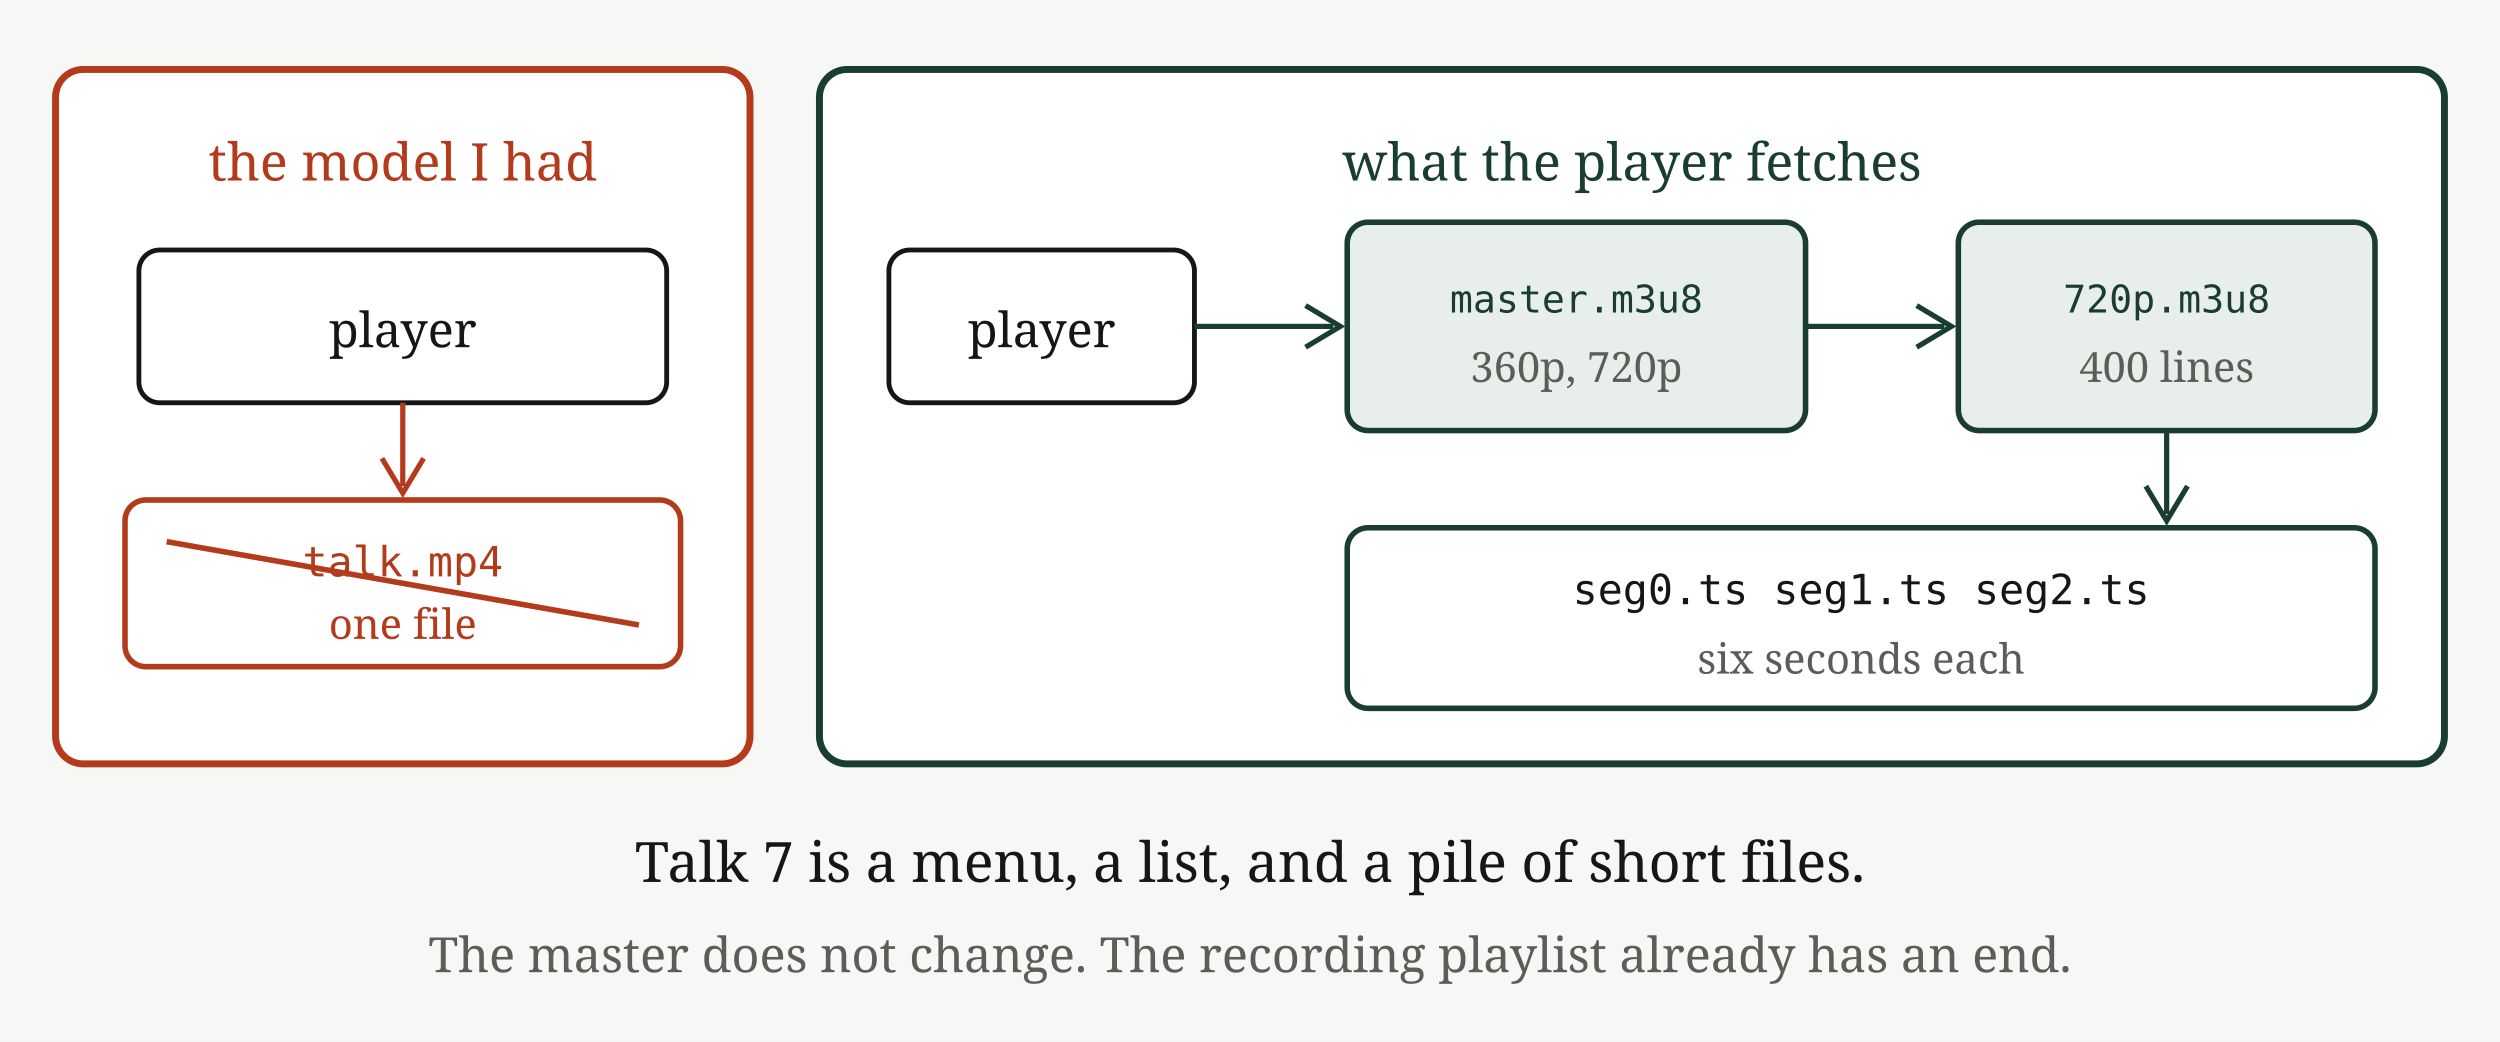
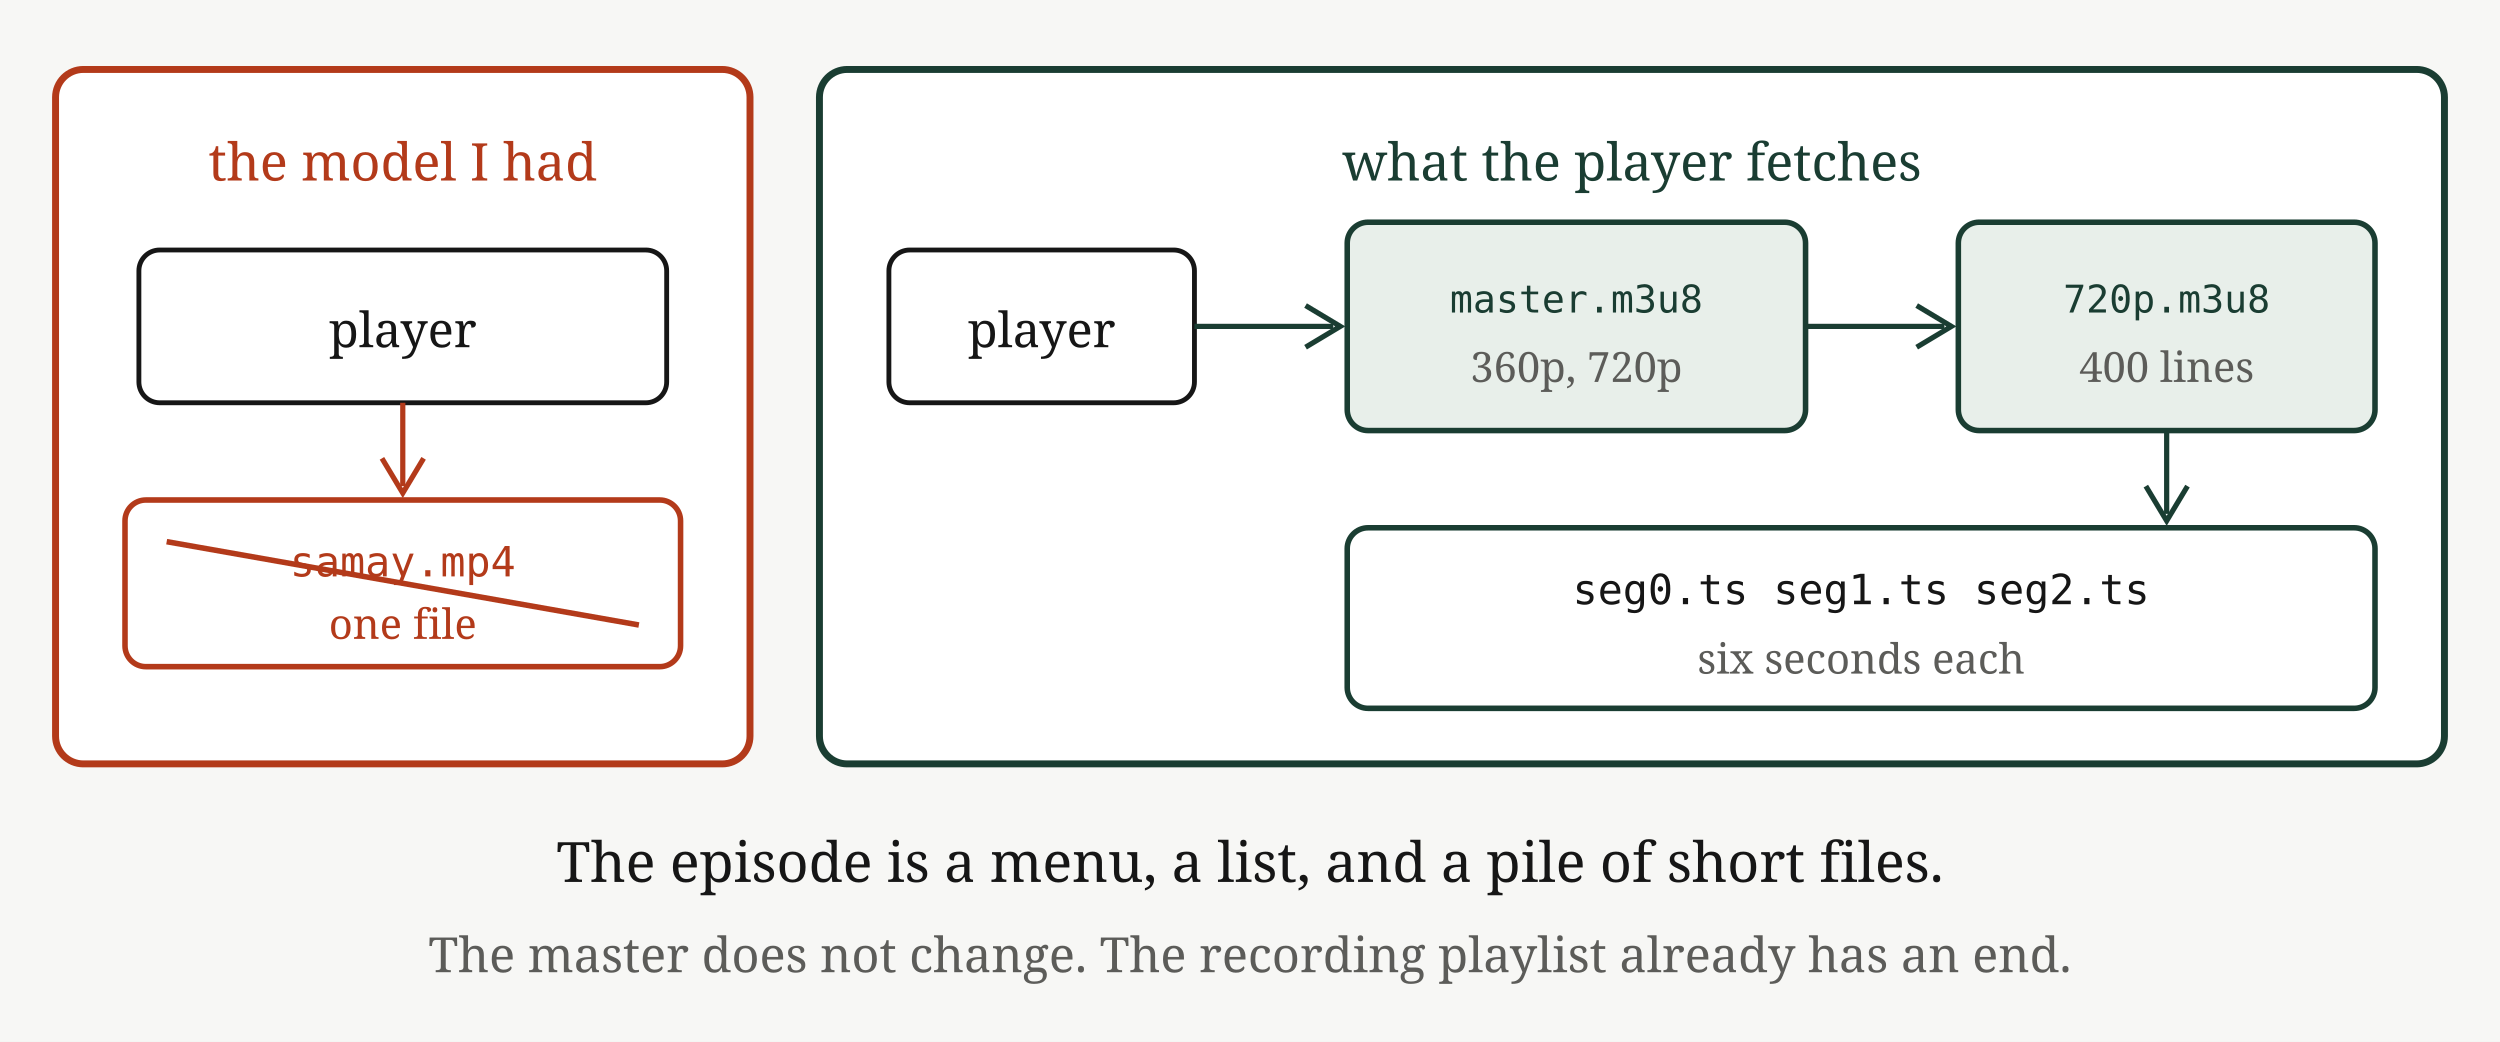
<svg xmlns="http://www.w3.org/2000/svg" viewBox="0 0 720 300" width="720" height="300" role="img">
  <rect width="720" height="300" fill="#F7F7F5" />
  <rect x="16" y="20" width="200" height="200" rx="8" fill="#FFFFFF" stroke="#B33A1A" stroke-width="2" />
  <text x="116" y="52" text-anchor="middle" font-family="Georgia, serif" font-size="15" fill="#B33A1A">the model I had</text>
  <rect x="40" y="72" width="152" height="44" rx="6" fill="#FFFFFF" stroke="#161616" stroke-width="1.4" />
  <text x="116" y="100" text-anchor="middle" font-family="Georgia, serif" font-size="14" fill="#161616">player</text>
  <path d="M116 116 V140" stroke="#B33A1A" stroke-width="1.5" />
  <path d="M110 132 L116 142 L122 132" fill="none" stroke="#B33A1A" stroke-width="1.5" />
  <rect x="36" y="144" width="160" height="48" rx="6" fill="#FFFFFF" stroke="#B33A1A" stroke-width="1.6" />
-   <text x="116" y="166" text-anchor="middle" font-family="ui-monospace, monospace" font-size="12" fill="#B33A1A">talk.mp4</text>
+   <text x="116" y="166" text-anchor="middle" font-family="ui-monospace, monospace" font-size="12" fill="#B33A1A">samay.mp4</text>
  <text x="116" y="184" text-anchor="middle" font-family="Georgia, serif" font-size="12" fill="#B33A1A">one file</text>
  <line x1="48" y1="156" x2="184" y2="180" stroke="#B33A1A" stroke-width="1.6" />
  <rect x="236" y="20" width="468" height="200" rx="8" fill="#FFFFFF" stroke="#1A3D32" stroke-width="2" />
  <text x="470" y="52" text-anchor="middle" font-family="Georgia, serif" font-size="15" fill="#1A3D32">what the player fetches</text>
  <rect x="256" y="72" width="88" height="44" rx="6" fill="#FFFFFF" stroke="#161616" stroke-width="1.4" />
  <text x="300" y="100" text-anchor="middle" font-family="Georgia, serif" font-size="14" fill="#161616">player</text>
  <path d="M344 94 H384" stroke="#1A3D32" stroke-width="1.5" />
  <path d="M376 88 L386 94 L376 100" fill="none" stroke="#1A3D32" stroke-width="1.5" />
  <rect x="388" y="64" width="132" height="60" rx="6" fill="#E8EFEA" stroke="#1A3D32" stroke-width="1.6" />
  <text x="454" y="90" text-anchor="middle" font-family="ui-monospace, monospace" font-size="11" fill="#1A3D32">master.m3u8</text>
  <text x="454" y="110" text-anchor="middle" font-family="Georgia, serif" font-size="12" fill="#5C5C59">360p, 720p</text>
  <path d="M520 94 H560" stroke="#1A3D32" stroke-width="1.5" />
  <path d="M552 88 L562 94 L552 100" fill="none" stroke="#1A3D32" stroke-width="1.5" />
  <rect x="564" y="64" width="120" height="60" rx="6" fill="#E8EFEA" stroke="#1A3D32" stroke-width="1.6" />
  <text x="624" y="90" text-anchor="middle" font-family="ui-monospace, monospace" font-size="11" fill="#1A3D32">720p.m3u8</text>
  <text x="624" y="110" text-anchor="middle" font-family="Georgia, serif" font-size="12" fill="#5C5C59">400 lines</text>
  <path d="M624 124 V148" stroke="#1A3D32" stroke-width="1.5" />
  <path d="M618 140 L624 150 L630 140" fill="none" stroke="#1A3D32" stroke-width="1.5" />
  <rect x="388" y="152" width="296" height="52" rx="6" fill="#FFFFFF" stroke="#1A3D32" stroke-width="1.6" />
  <text x="536" y="174" text-anchor="middle" font-family="ui-monospace, monospace" font-size="12" fill="#161616">seg0.ts   seg1.ts   seg2.ts</text>
  <text x="536" y="194" text-anchor="middle" font-family="Georgia, serif" font-size="12" fill="#5C5C59">six seconds each</text>
-   <text x="360" y="254" text-anchor="middle" font-family="Georgia, serif" font-size="16" fill="#161616">Talk 7 is a menu, a list, and a pile of short files.</text>
+   <text x="360" y="254" text-anchor="middle" font-family="Georgia, serif" font-size="16" fill="#161616">The episode is a menu, a list, and a pile of short files.</text>
  <text x="360" y="280" text-anchor="middle" font-family="Georgia, serif" font-size="14" fill="#5C5C59">The master does not change. The recording playlist already has an end.</text>
</svg>
